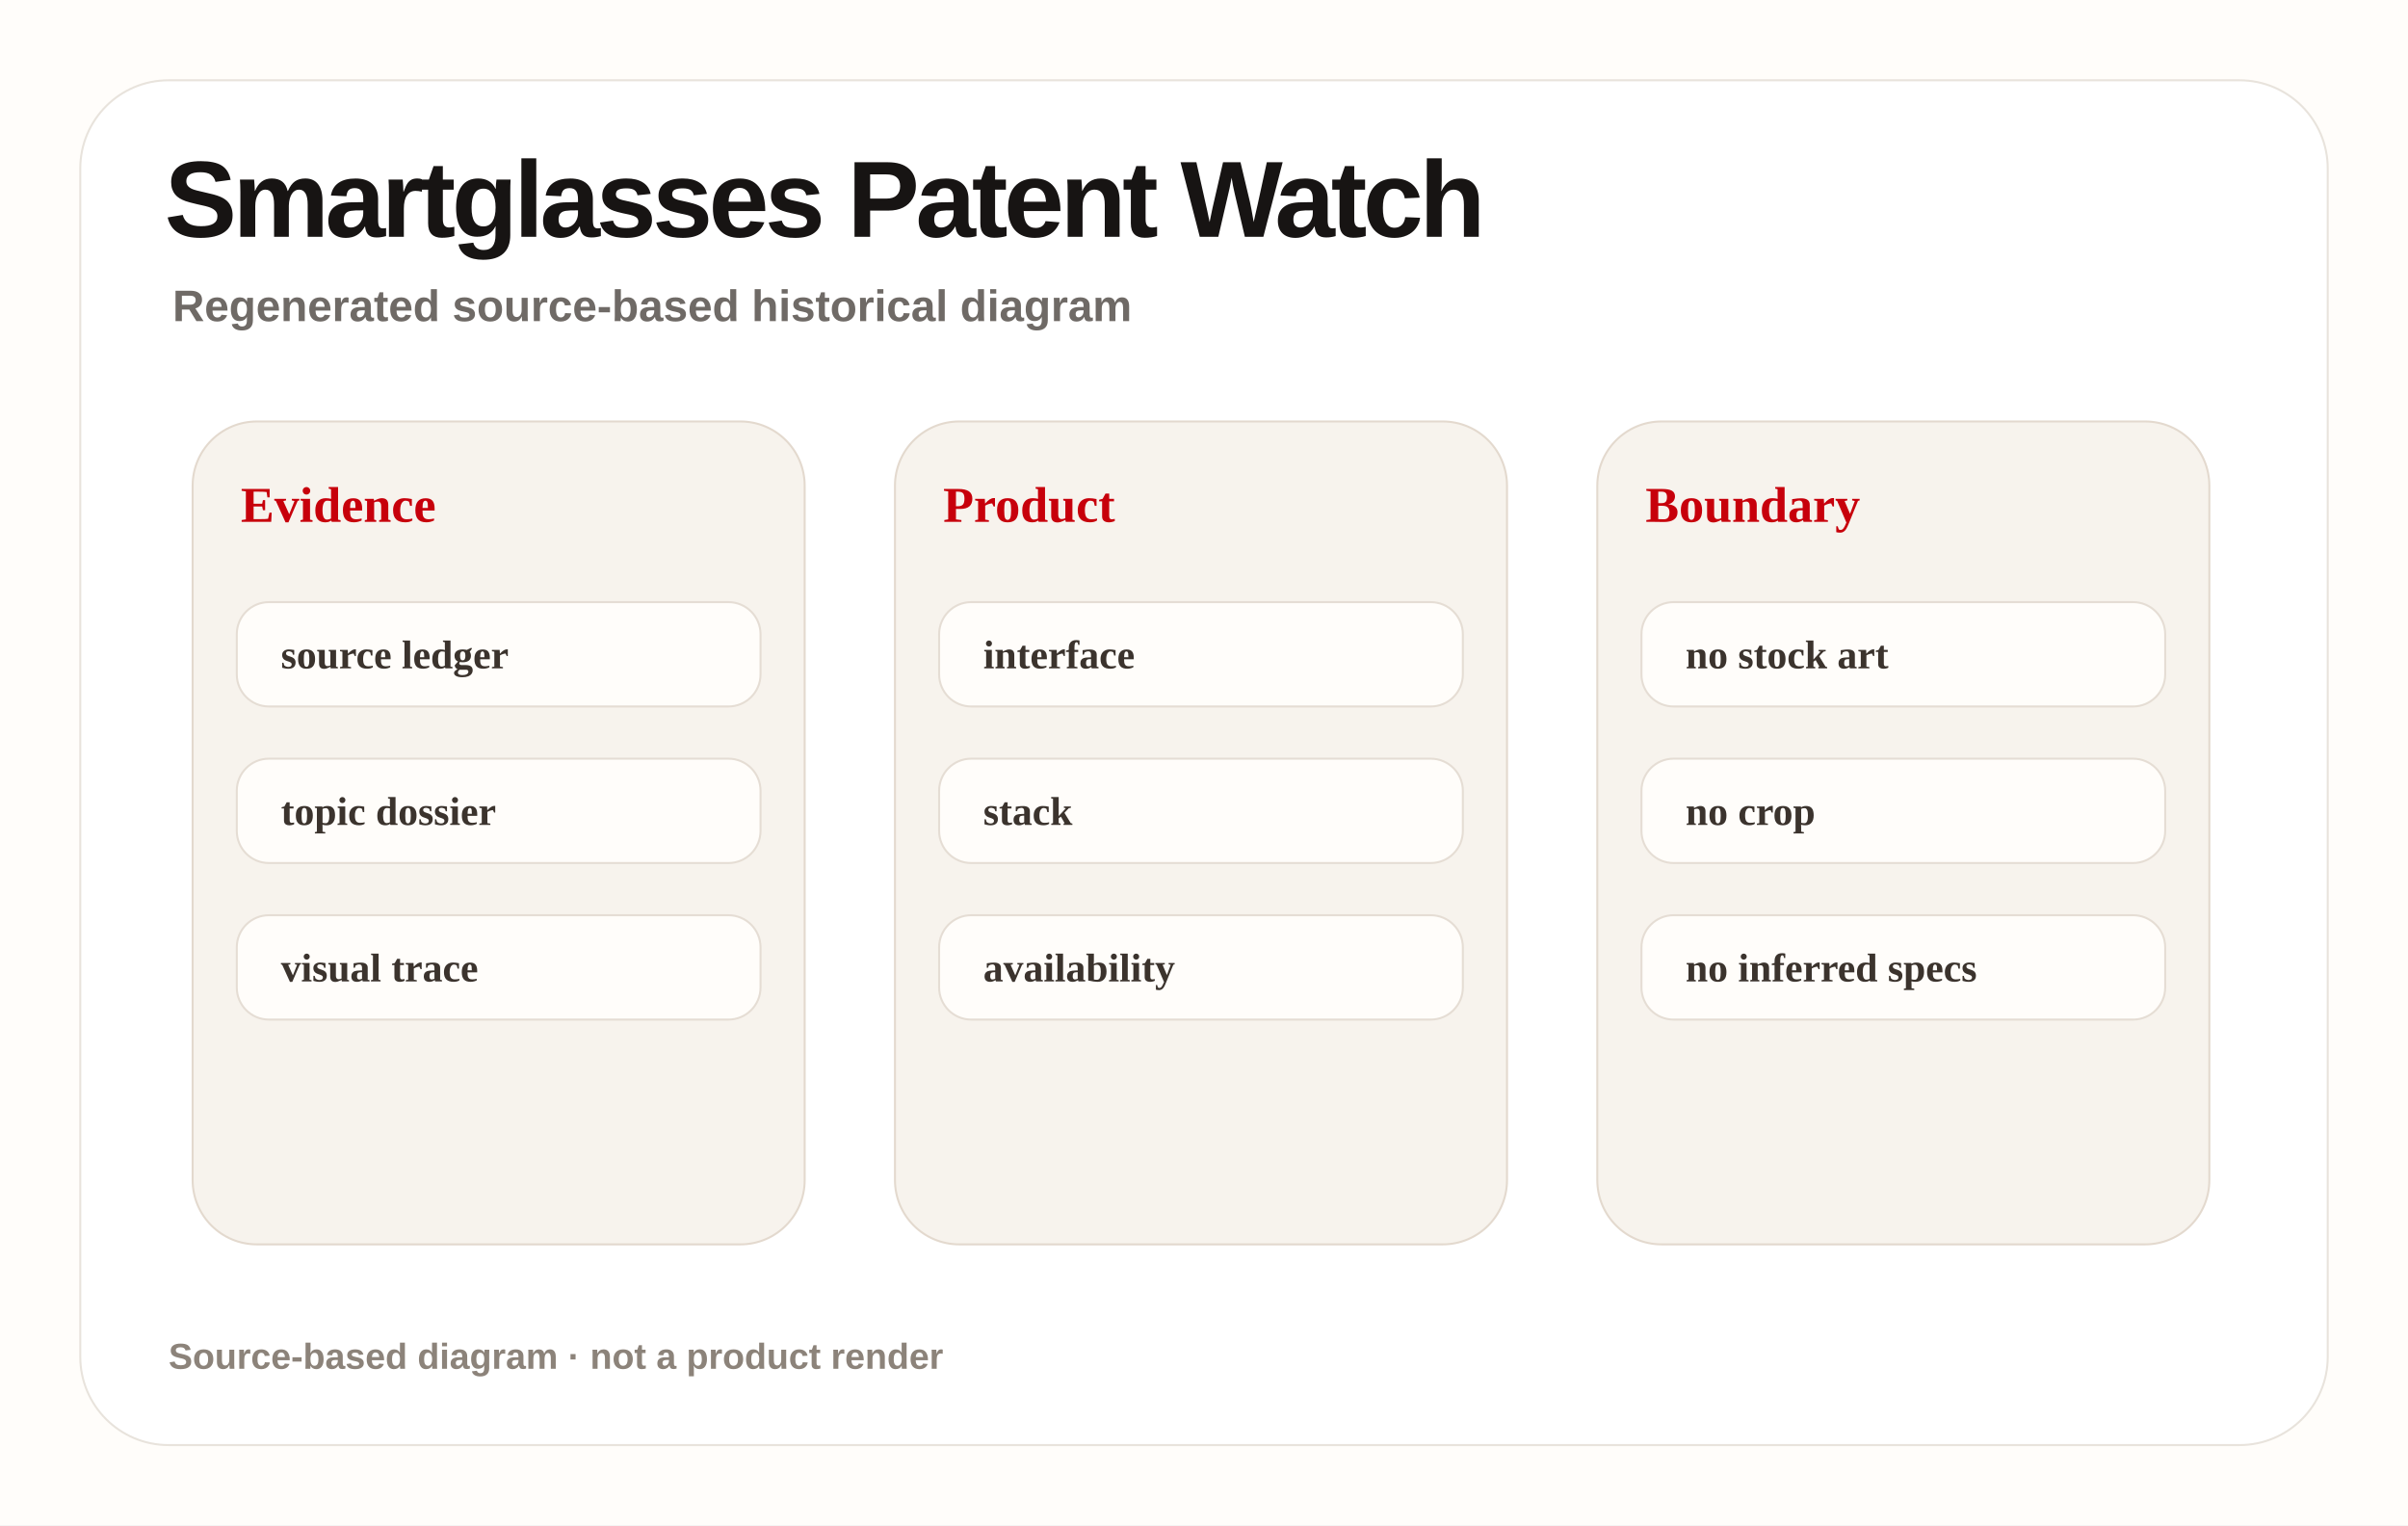
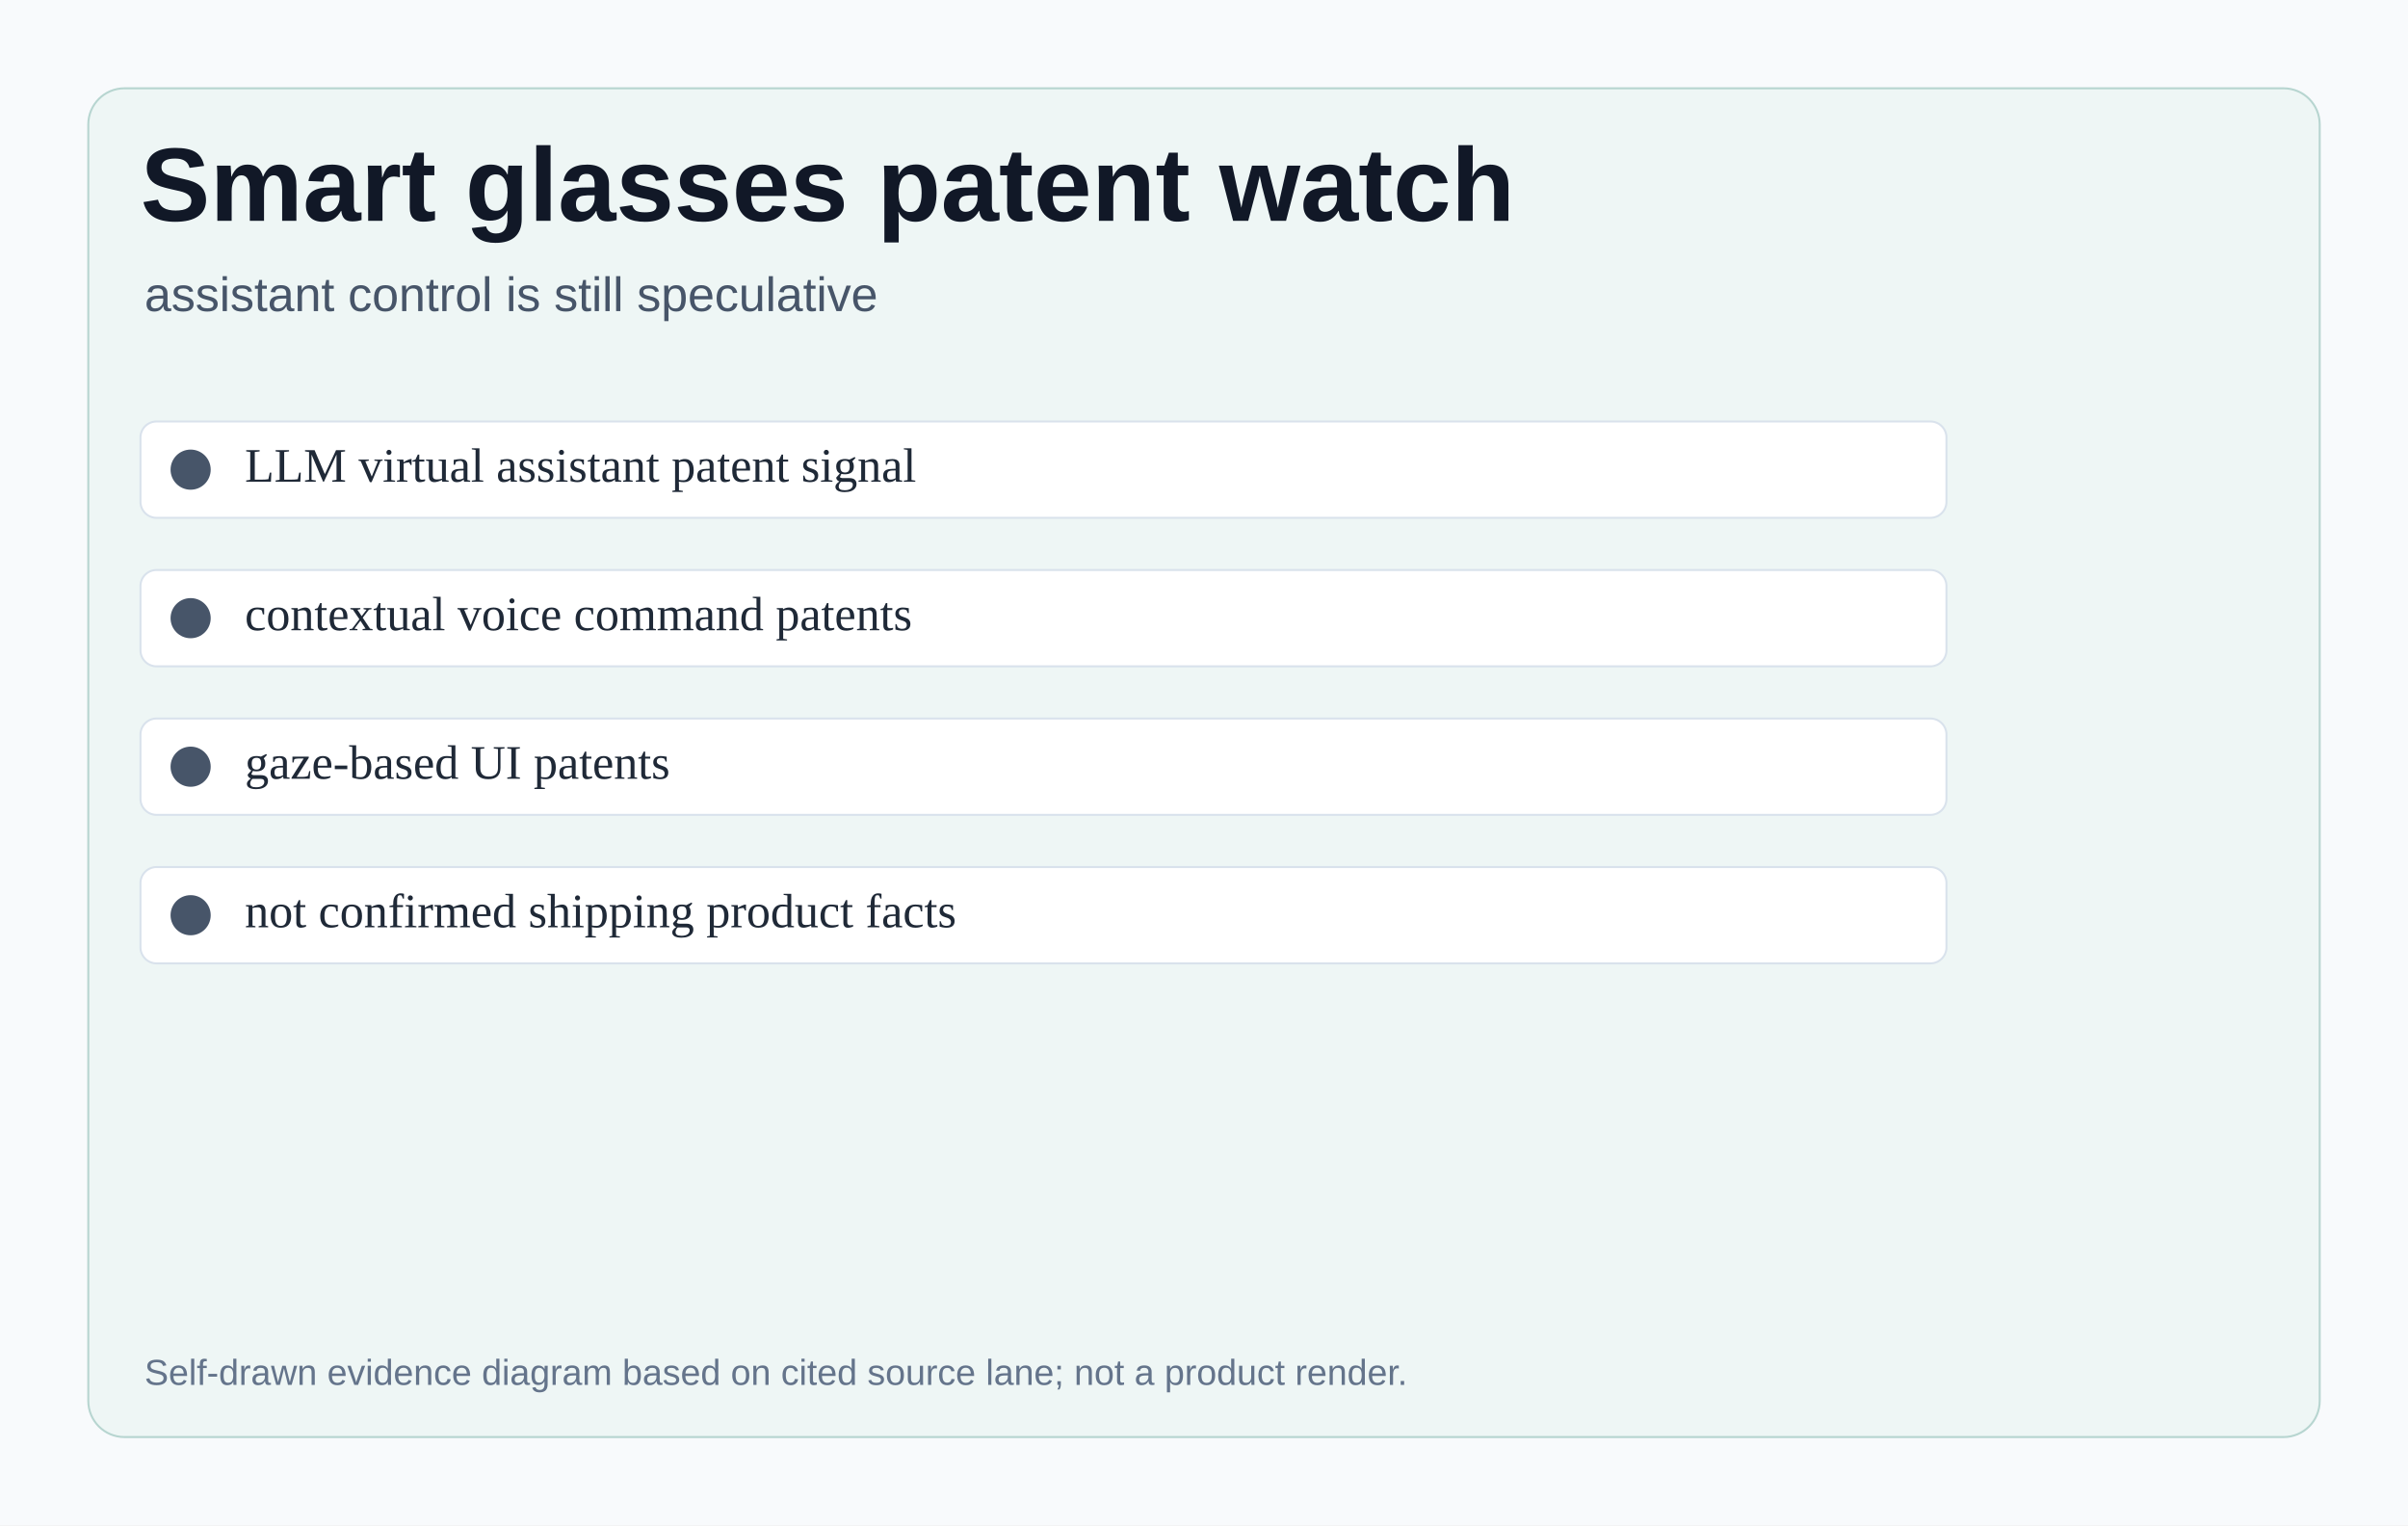
- <svg xmlns="http://www.w3.org/2000/svg" width="1200" height="760" viewBox="0 0 1200 760" role="img" aria-label="Smartglasses Patent Watch">
-   <rect width="1200" height="760" fill="#fffdfa" />
-   <rect x="40" y="40" width="1120" height="680" rx="44" fill="#ffffff" stroke="#e8e3dc" />
-   <text x="82" y="118" font-family="Aptos, Arial, sans-serif" font-size="54" font-weight="950" letter-spacing="-2" fill="#171413">Smartglasses Patent Watch</text>
-   <text x="86" y="160" font-family="Aptos, Arial, sans-serif" font-size="22" font-weight="700" fill="#6f6a66">Regenerated source-based historical diagram</text>
-   <rect x="96" y="210" width="305" height="410" rx="32" fill="#f7f3ed" stroke="#e3d9ce" />
-   <text x="120" y="260" font-size="25" font-weight="900" fill="#c7000b">Evidence</text>
-   <rect x="118" y="300" width="261" height="52" rx="16" fill="#fffdfa" stroke="#e5ddd4" />
-   <text x="140" y="333" font-size="20" font-weight="700" fill="#3b332d">source ledger</text>
-   <rect x="118" y="378" width="261" height="52" rx="16" fill="#fffdfa" stroke="#e5ddd4" />
-   <text x="140" y="411" font-size="20" font-weight="700" fill="#3b332d">topic dossier</text>
-   <rect x="118" y="456" width="261" height="52" rx="16" fill="#fffdfa" stroke="#e5ddd4" />
-   <text x="140" y="489" font-size="20" font-weight="700" fill="#3b332d">visual trace</text>
-   <rect x="446" y="210" width="305" height="410" rx="32" fill="#f7f3ed" stroke="#e3d9ce" />
-   <text x="470" y="260" font-size="25" font-weight="900" fill="#c7000b">Product</text>
-   <rect x="468" y="300" width="261" height="52" rx="16" fill="#fffdfa" stroke="#e5ddd4" />
-   <text x="490" y="333" font-size="20" font-weight="700" fill="#3b332d">interface</text>
-   <rect x="468" y="378" width="261" height="52" rx="16" fill="#fffdfa" stroke="#e5ddd4" />
-   <text x="490" y="411" font-size="20" font-weight="700" fill="#3b332d">stack</text>
-   <rect x="468" y="456" width="261" height="52" rx="16" fill="#fffdfa" stroke="#e5ddd4" />
-   <text x="490" y="489" font-size="20" font-weight="700" fill="#3b332d">availability</text>
-   <rect x="796" y="210" width="305" height="410" rx="32" fill="#f7f3ed" stroke="#e3d9ce" />
-   <text x="820" y="260" font-size="25" font-weight="900" fill="#c7000b">Boundary</text>
-   <rect x="818" y="300" width="261" height="52" rx="16" fill="#fffdfa" stroke="#e5ddd4" />
-   <text x="840" y="333" font-size="20" font-weight="700" fill="#3b332d">no stock art</text>
-   <rect x="818" y="378" width="261" height="52" rx="16" fill="#fffdfa" stroke="#e5ddd4" />
-   <text x="840" y="411" font-size="20" font-weight="700" fill="#3b332d">no crop</text>
-   <rect x="818" y="456" width="261" height="52" rx="16" fill="#fffdfa" stroke="#e5ddd4" />
-   <text x="840" y="489" font-size="20" font-weight="700" fill="#3b332d">no inferred specs</text>
-   <text x="84" y="682" font-family="Aptos, Arial, sans-serif" font-size="18" font-weight="700" fill="#8c837a">Source-based diagram · not a product render</text>
+ <svg xmlns="http://www.w3.org/2000/svg" width="1200" height="760" viewBox="0 0 1200 760">
+   <rect width="1200" height="760" fill="#f8fafc" />
+   <rect x="44" y="44" width="1112" height="672" rx="18" fill="#eef6f5" stroke="#b7d5d0" />
+   <text x="70" y="110" font-family="Arial, Helvetica, sans-serif" font-size="52" font-weight="700" fill="#111827">Smart glasses patent watch</text>
+   <text x="72" y="155" font-family="Arial, Helvetica, sans-serif" font-size="24" fill="#475569">assistant control is still speculative</text>
+   <g transform="translate(70 210)">
+     <rect width="900" height="48" rx="8" fill="#fff" stroke="#d9e2ec" />
+     <circle cx="25" cy="24" r="10" fill="#475569" />
+     <text x="52" y="30" font-size="24" fill="#1f2937">LLM virtual assistant patent signal</text>
+   </g>
+   <g transform="translate(70 284)">
+     <rect width="900" height="48" rx="8" fill="#fff" stroke="#d9e2ec" />
+     <circle cx="25" cy="24" r="10" fill="#475569" />
+     <text x="52" y="30" font-size="24" fill="#1f2937">contextual voice command patents</text>
+   </g>
+   <g transform="translate(70 358)">
+     <rect width="900" height="48" rx="8" fill="#fff" stroke="#d9e2ec" />
+     <circle cx="25" cy="24" r="10" fill="#475569" />
+     <text x="52" y="30" font-size="24" fill="#1f2937">gaze-based UI patents</text>
+   </g>
+   <g transform="translate(70 432)">
+     <rect width="900" height="48" rx="8" fill="#fff" stroke="#d9e2ec" />
+     <circle cx="25" cy="24" r="10" fill="#475569" />
+     <text x="52" y="30" font-size="24" fill="#1f2937">not confirmed shipping product facts</text>
+   </g>
+   <text x="72" y="690" font-family="Arial, Helvetica, sans-serif" font-size="18" fill="#64748b">Self-drawn evidence diagram based on cited source lane; not a product render.</text>
</svg>
